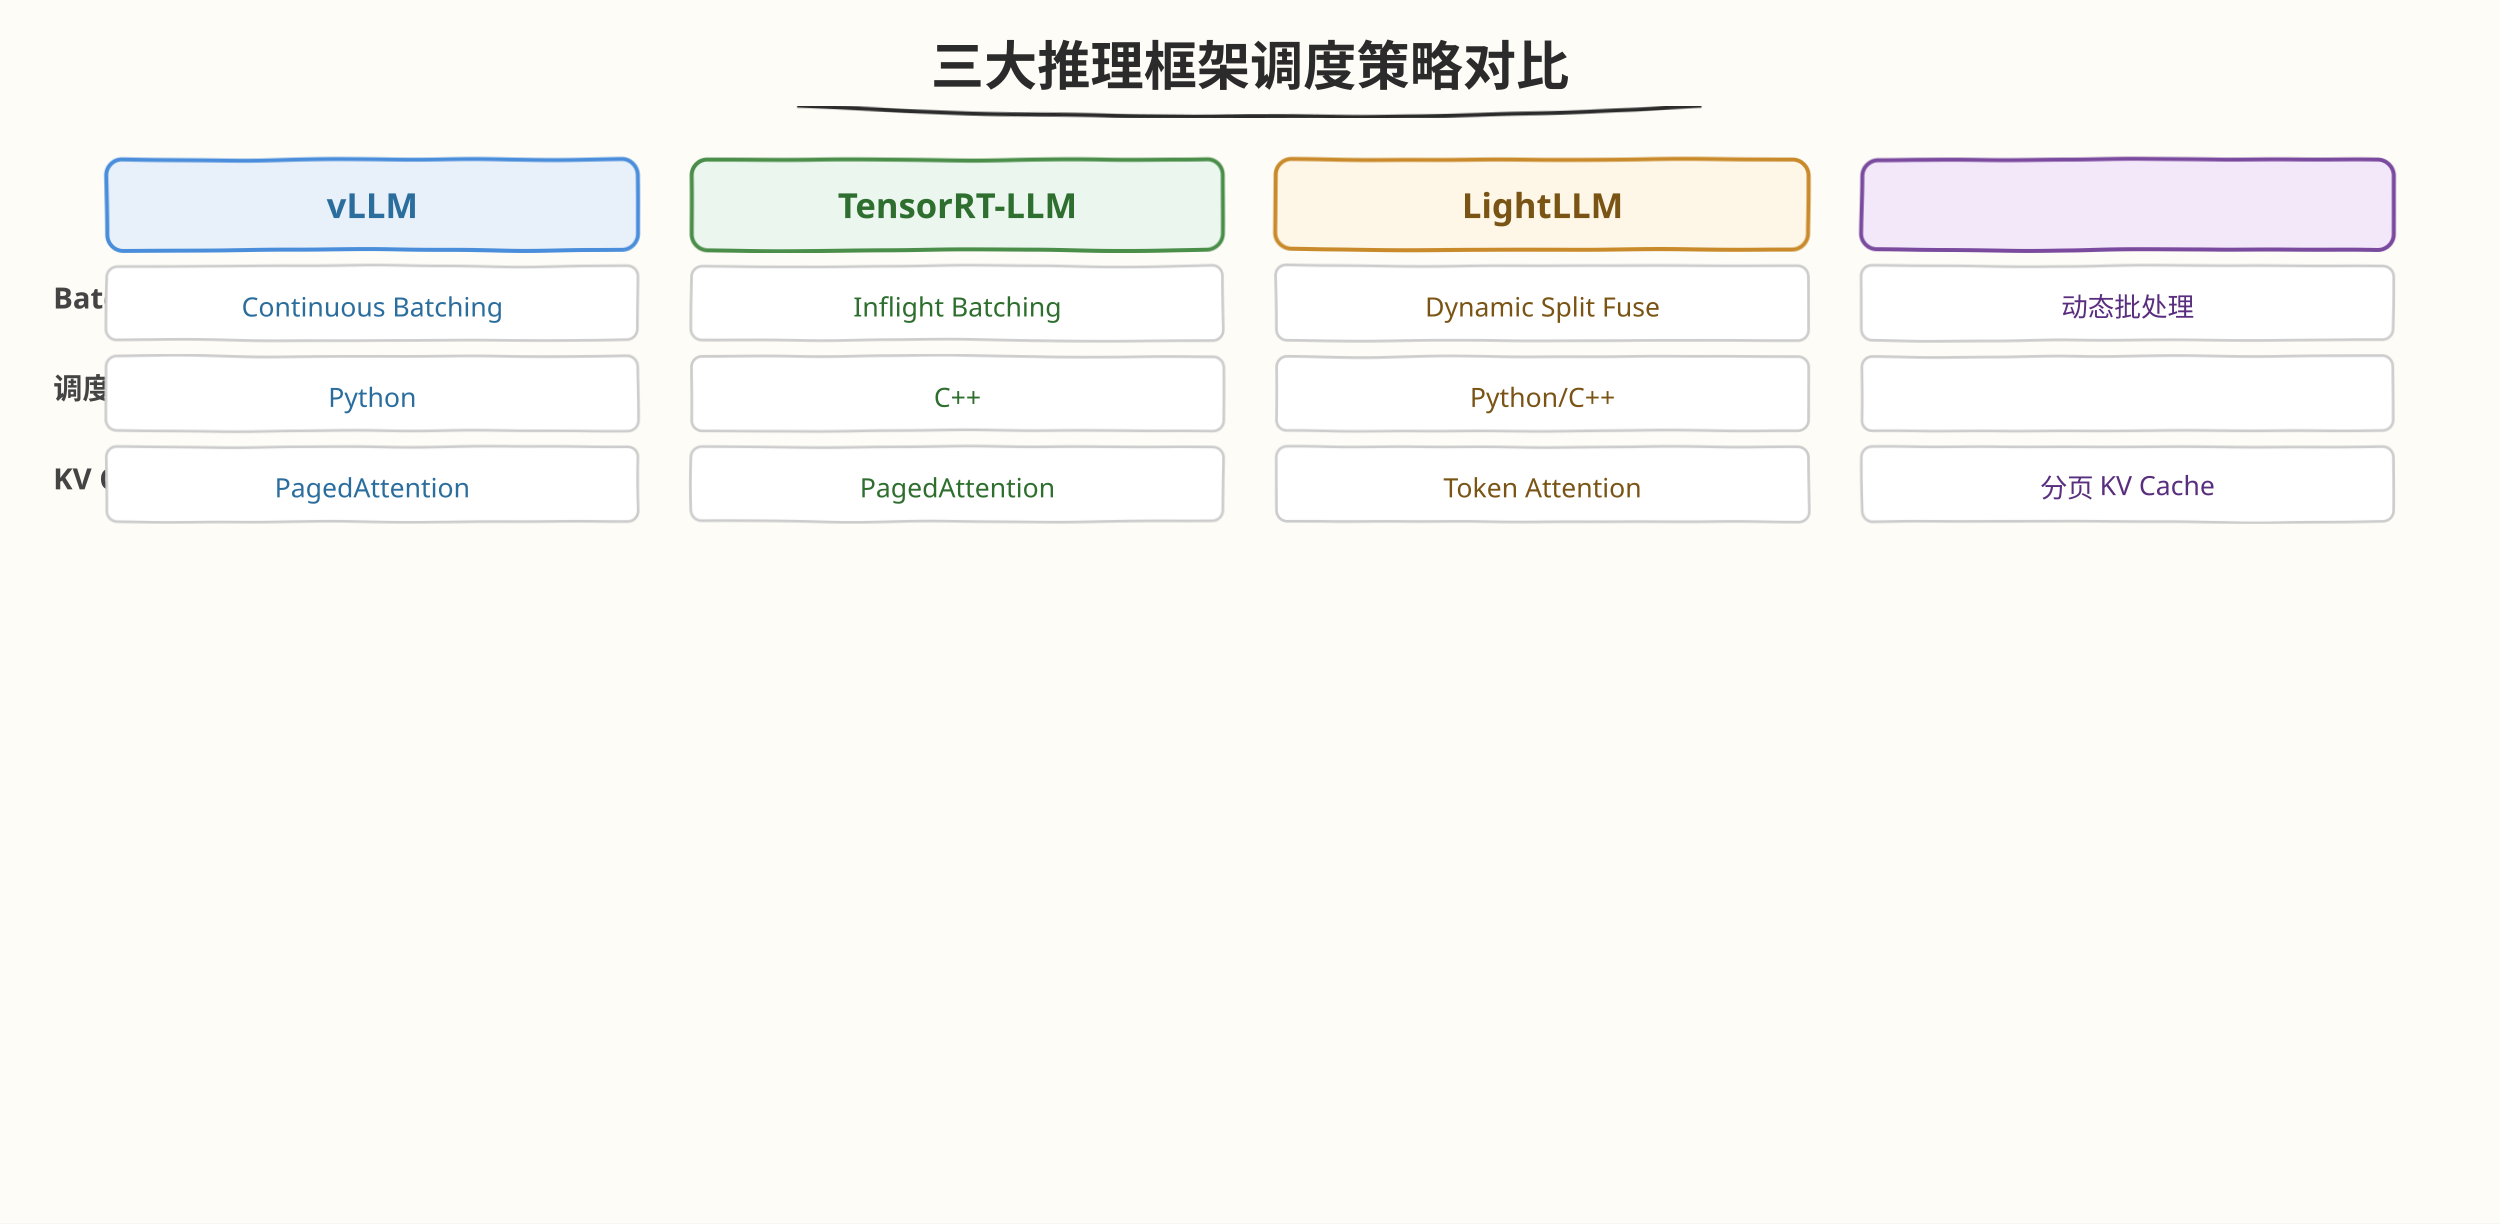
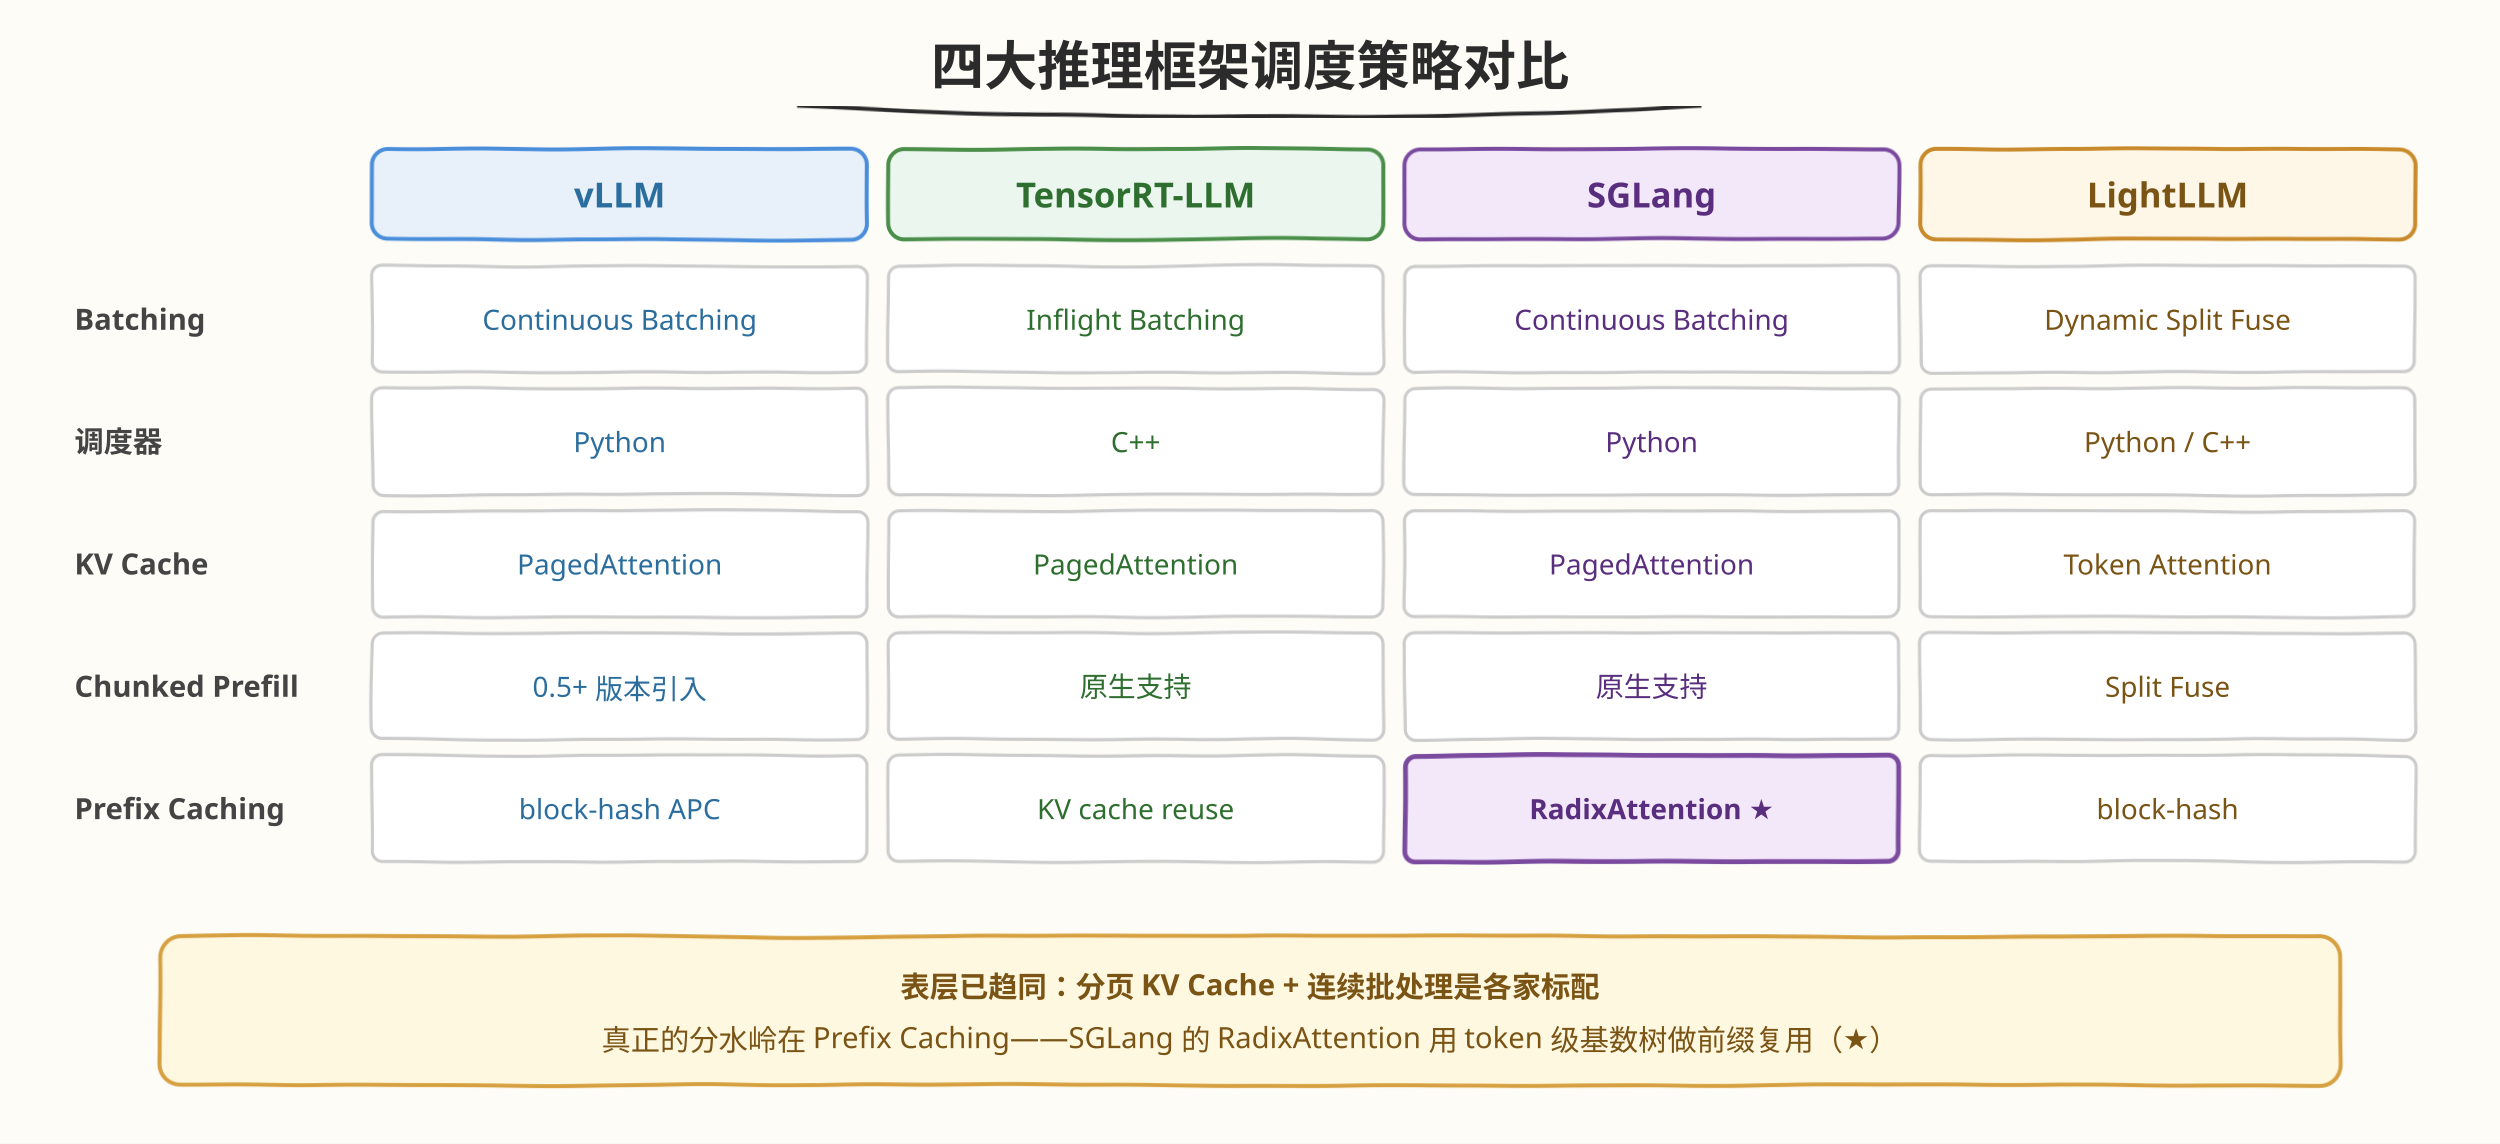
- <svg xmlns="http://www.w3.org/2000/svg" viewBox="0 0 940 460" font-family="'Comic Sans MS','Marker Felt','Segoe UI','Kaiti SC',楷体,cursive">
+ <svg xmlns="http://www.w3.org/2000/svg" viewBox="0 0 940 430" font-family="'Comic Sans MS','Marker Felt','Segoe UI','Kaiti SC',楷体,cursive">
  <defs>
    <filter id="sk" x="-3%" y="-3%" width="106%" height="106%">
      <feTurbulence type="fractalNoise" baseFrequency="0.018" numOctaves="2" seed="18" result="n" />
      <feDisplacementMap in="SourceGraphic" in2="n" scale="1.6" />
    </filter>
  </defs>
-   <rect width="940" height="460" fill="#fdfcf7" />
-   <text x="470" y="32" text-anchor="middle" font-size="20" font-weight="bold" fill="#2b2b2b">三大推理框架调度策略对比</text>
+   <rect width="940" height="430" fill="#fdfcf7" />
+   <text x="470" y="32" text-anchor="middle" font-size="20" font-weight="bold" fill="#2b2b2b">四大推理框架调度策略对比</text>
  <path d="M 300 40 Q 470 48 640 40" stroke="#2b2b2b" stroke-width="1.5" fill="none" filter="url(#sk)" />
  <g filter="url(#sk)">
-     <rect x="40" y="60" width="200" height="34" rx="6" fill="#e8f0fa" stroke="#4a8edb" stroke-width="1.5" />
+     <rect x="140" y="56" width="186" height="34" rx="6" fill="#e8f0fa" stroke="#4a8edb" stroke-width="1.5" />
  </g>
-   <text x="140" y="82" text-anchor="middle" font-size="13" font-weight="bold" fill="#2b6e9e">vLLM</text>
+   <text x="233" y="78" text-anchor="middle" font-size="13" font-weight="bold" fill="#2b6e9e">vLLM</text>
  <g filter="url(#sk)">
-     <rect x="260" y="60" width="200" height="34" rx="6" fill="#eaf6ee" stroke="#4a8e4a" stroke-width="1.5" />
+     <rect x="334" y="56" width="186" height="34" rx="6" fill="#eaf6ee" stroke="#4a8e4a" stroke-width="1.5" />
  </g>
-   <text x="360" y="82" text-anchor="middle" font-size="13" font-weight="bold" fill="#2e6e2e">TensorRT-LLM</text>
+   <text x="427" y="78" text-anchor="middle" font-size="13" font-weight="bold" fill="#2e6e2e">TensorRT-LLM</text>
  <g filter="url(#sk)">
-     <rect x="480" y="60" width="200" height="34" rx="6" fill="#fef6e6" stroke="#c98a2b" stroke-width="1.5" />
+     <rect x="528" y="56" width="186" height="34" rx="6" fill="#f3e8fa" stroke="#7a4a9e" stroke-width="1.5" />
  </g>
-   <text x="580" y="82" text-anchor="middle" font-size="13" font-weight="bold" fill="#7a5415">LightLLM</text>
+   <text x="621" y="78" text-anchor="middle" font-size="13" font-weight="bold" fill="#5a2e7e">SGLang</text>
  <g filter="url(#sk)">
-     <rect x="700" y="60" width="200" height="34" rx="6" fill="#f3e8fa" stroke="#7a4a9e" stroke-width="1.5" />
+     <rect x="722" y="56" width="186" height="34" rx="6" fill="#fef6e6" stroke="#c98a2b" stroke-width="1.5" />
  </g>
-   <text x="20" y="116" font-size="11" fill="#444" font-weight="bold">Batching</text>
+   <text x="815" y="78" text-anchor="middle" font-size="13" font-weight="bold" fill="#7a5415">LightLLM</text>
+   <text x="28" y="124" font-size="11" font-weight="bold" fill="#444">Batching</text>
  <g filter="url(#sk)">
-     <rect x="40" y="100" width="200" height="28" rx="4" fill="#fff" stroke="#ccc" />
+     <rect x="140" y="100" width="186" height="40" rx="4" fill="#ffffff" stroke="#cccccc" stroke-width="1.2" />
  </g>
-   <text x="140" y="119" text-anchor="middle" font-size="10" fill="#2b6e9e">Continuous Batching</text>
+   <text x="233" y="124" text-anchor="middle" font-size="10.5" fill="#2b6e9e">Continuous Batching</text>
  <g filter="url(#sk)">
-     <rect x="260" y="100" width="200" height="28" rx="4" fill="#fff" stroke="#ccc" />
+     <rect x="334" y="100" width="186" height="40" rx="4" fill="#ffffff" stroke="#cccccc" stroke-width="1.2" />
  </g>
-   <text x="360" y="119" text-anchor="middle" font-size="10" fill="#2e6e2e">Inflight Batching</text>
+   <text x="427" y="124" text-anchor="middle" font-size="10.5" fill="#2e6e2e">Inflight Batching</text>
  <g filter="url(#sk)">
-     <rect x="480" y="100" width="200" height="28" rx="4" fill="#fff" stroke="#ccc" />
+     <rect x="528" y="100" width="186" height="40" rx="4" fill="#ffffff" stroke="#cccccc" stroke-width="1.2" />
  </g>
-   <text x="580" y="119" text-anchor="middle" font-size="10" fill="#7a5415">Dynamic Split Fuse</text>
+   <text x="621" y="124" text-anchor="middle" font-size="10.5" fill="#5a2e7e">Continuous Batching</text>
  <g filter="url(#sk)">
-     <rect x="700" y="100" width="200" height="28" rx="4" fill="#fff" stroke="#ccc" />
+     <rect x="722" y="100" width="186" height="40" rx="4" fill="#ffffff" stroke="#cccccc" stroke-width="1.2" />
  </g>
-   <text x="800" y="119" text-anchor="middle" font-size="10" fill="#5a2e7e">动态批处理</text>
-   <text x="20" y="150" font-size="11" fill="#444" font-weight="bold">调度器</text>
+   <text x="815" y="124" text-anchor="middle" font-size="10.5" fill="#7a5415">Dynamic Split Fuse</text>
+   <text x="28" y="170" font-size="11" font-weight="bold" fill="#444">调度器</text>
  <g filter="url(#sk)">
-     <rect x="40" y="134" width="200" height="28" rx="4" fill="#fff" stroke="#ccc" />
+     <rect x="140" y="146" width="186" height="40" rx="4" fill="#ffffff" stroke="#cccccc" stroke-width="1.2" />
  </g>
-   <text x="140" y="153" text-anchor="middle" font-size="10" fill="#2b6e9e">Python</text>
+   <text x="233" y="170" text-anchor="middle" font-size="10.5" fill="#2b6e9e">Python</text>
  <g filter="url(#sk)">
-     <rect x="260" y="134" width="200" height="28" rx="4" fill="#fff" stroke="#ccc" />
+     <rect x="334" y="146" width="186" height="40" rx="4" fill="#ffffff" stroke="#cccccc" stroke-width="1.2" />
  </g>
-   <text x="360" y="153" text-anchor="middle" font-size="10" fill="#2e6e2e">C++</text>
+   <text x="427" y="170" text-anchor="middle" font-size="10.5" fill="#2e6e2e">C++</text>
  <g filter="url(#sk)">
-     <rect x="480" y="134" width="200" height="28" rx="4" fill="#fff" stroke="#ccc" />
+     <rect x="528" y="146" width="186" height="40" rx="4" fill="#ffffff" stroke="#cccccc" stroke-width="1.2" />
  </g>
-   <text x="580" y="153" text-anchor="middle" font-size="10" fill="#7a5415">Python/C++</text>
+   <text x="621" y="170" text-anchor="middle" font-size="10.5" fill="#5a2e7e">Python</text>
  <g filter="url(#sk)">
-     <rect x="700" y="134" width="200" height="28" rx="4" fill="#fff" stroke="#ccc" />
+     <rect x="722" y="146" width="186" height="40" rx="4" fill="#ffffff" stroke="#cccccc" stroke-width="1.2" />
  </g>
-   <text x="20" y="184" font-size="11" fill="#444" font-weight="bold">KV Cache</text>
+   <text x="815" y="170" text-anchor="middle" font-size="10.5" fill="#7a5415">Python / C++</text>
+   <text x="28" y="216" font-size="11" font-weight="bold" fill="#444">KV Cache</text>
  <g filter="url(#sk)">
-     <rect x="40" y="168" width="200" height="28" rx="4" fill="#fff" stroke="#ccc" />
+     <rect x="140" y="192" width="186" height="40" rx="4" fill="#ffffff" stroke="#cccccc" stroke-width="1.2" />
  </g>
-   <text x="140" y="187" text-anchor="middle" font-size="10" fill="#2b6e9e">PagedAttention</text>
+   <text x="233" y="216" text-anchor="middle" font-size="10.5" fill="#2b6e9e">PagedAttention</text>
  <g filter="url(#sk)">
-     <rect x="260" y="168" width="200" height="28" rx="4" fill="#fff" stroke="#ccc" />
+     <rect x="334" y="192" width="186" height="40" rx="4" fill="#ffffff" stroke="#cccccc" stroke-width="1.2" />
  </g>
-   <text x="360" y="187" text-anchor="middle" font-size="10" fill="#2e6e2e">PagedAttention</text>
+   <text x="427" y="216" text-anchor="middle" font-size="10.5" fill="#2e6e2e">PagedAttention</text>
  <g filter="url(#sk)">
-     <rect x="480" y="168" width="200" height="28" rx="4" fill="#fff" stroke="#ccc" />
+     <rect x="528" y="192" width="186" height="40" rx="4" fill="#ffffff" stroke="#cccccc" stroke-width="1.2" />
  </g>
-   <text x="580" y="187" text-anchor="middle" font-size="10" fill="#7a5415">Token Attention</text>
+   <text x="621" y="216" text-anchor="middle" font-size="10.5" fill="#5a2e7e">PagedAttention</text>
  <g filter="url(#sk)">
-     <rect x="700" y="168" width="200" height="28" rx="4" fill="#fff" stroke="#ccc" />
+     <rect x="722" y="192" width="186" height="40" rx="4" fill="#ffffff" stroke="#cccccc" stroke-width="1.2" />
  </g>
-   <text x="800" y="187" text-anchor="middle" font-size="10" fill="#5a2e7e">分页 KV Cache</text>
+   <text x="815" y="216" text-anchor="middle" font-size="10.5" fill="#7a5415">Token Attention</text>
+   <text x="28" y="262" font-size="11" font-weight="bold" fill="#444">Chunked Prefill</text>
+   <g filter="url(#sk)">
+     <rect x="140" y="238" width="186" height="40" rx="4" fill="#ffffff" stroke="#cccccc" stroke-width="1.2" />
+   </g>
+   <text x="233" y="262" text-anchor="middle" font-size="10.5" fill="#2b6e9e">0.5+ 版本引入</text>
+   <g filter="url(#sk)">
+     <rect x="334" y="238" width="186" height="40" rx="4" fill="#ffffff" stroke="#cccccc" stroke-width="1.2" />
+   </g>
+   <text x="427" y="262" text-anchor="middle" font-size="10.5" fill="#2e6e2e">原生支持</text>
+   <g filter="url(#sk)">
+     <rect x="528" y="238" width="186" height="40" rx="4" fill="#ffffff" stroke="#cccccc" stroke-width="1.2" />
+   </g>
+   <text x="621" y="262" text-anchor="middle" font-size="10.5" fill="#5a2e7e">原生支持</text>
+   <g filter="url(#sk)">
+     <rect x="722" y="238" width="186" height="40" rx="4" fill="#ffffff" stroke="#cccccc" stroke-width="1.2" />
+   </g>
+   <text x="815" y="262" text-anchor="middle" font-size="10.5" fill="#7a5415">Split Fuse</text>
+   <text x="28" y="308" font-size="11" font-weight="bold" fill="#444">Prefix Caching</text>
+   <g filter="url(#sk)">
+     <rect x="140" y="284" width="186" height="40" rx="4" fill="#ffffff" stroke="#cccccc" stroke-width="1.2" />
+   </g>
+   <text x="233" y="308" text-anchor="middle" font-size="10.5" fill="#2b6e9e">block-hash APC</text>
+   <g filter="url(#sk)">
+     <rect x="334" y="284" width="186" height="40" rx="4" fill="#ffffff" stroke="#cccccc" stroke-width="1.2" />
+   </g>
+   <text x="427" y="308" text-anchor="middle" font-size="10.5" fill="#2e6e2e">KV cache reuse</text>
+   <g filter="url(#sk)">
+     <rect x="528" y="284" width="186" height="40" rx="4" fill="#f3e8fa" stroke="#7a4a9e" stroke-width="1.8" />
+   </g>
+   <text x="621" y="308" text-anchor="middle" font-size="10.5" font-weight="bold" fill="#5a2e7e">RadixAttention ★</text>
+   <g filter="url(#sk)">
+     <rect x="722" y="284" width="186" height="40" rx="4" fill="#ffffff" stroke="#cccccc" stroke-width="1.2" />
+   </g>
+   <text x="815" y="308" text-anchor="middle" font-size="10.5" fill="#7a5415">block-hash</text>
+   <path d="M 60 344 L 880 344" stroke="#d6a040" stroke-width="1" stroke-dasharray="5,5" filter="url(#sk)" />
+   <g filter="url(#sk)">
+     <rect x="60" y="352" width="820" height="56" rx="8" fill="#fff8e1" stroke="#d6a040" stroke-width="1.5" />
+   </g>
+   <text x="470" y="375" text-anchor="middle" font-size="11" font-weight="bold" fill="#7a5415">表层已趋同：分页 KV Cache + 连续批处理是各家标配</text>
+   <text x="470" y="395" text-anchor="middle" font-size="11" fill="#7a5415">真正的分水岭在 Prefix Caching——SGLang 的 RadixAttention 用 token 级基数树做前缀复用（★）</text>
</svg>
